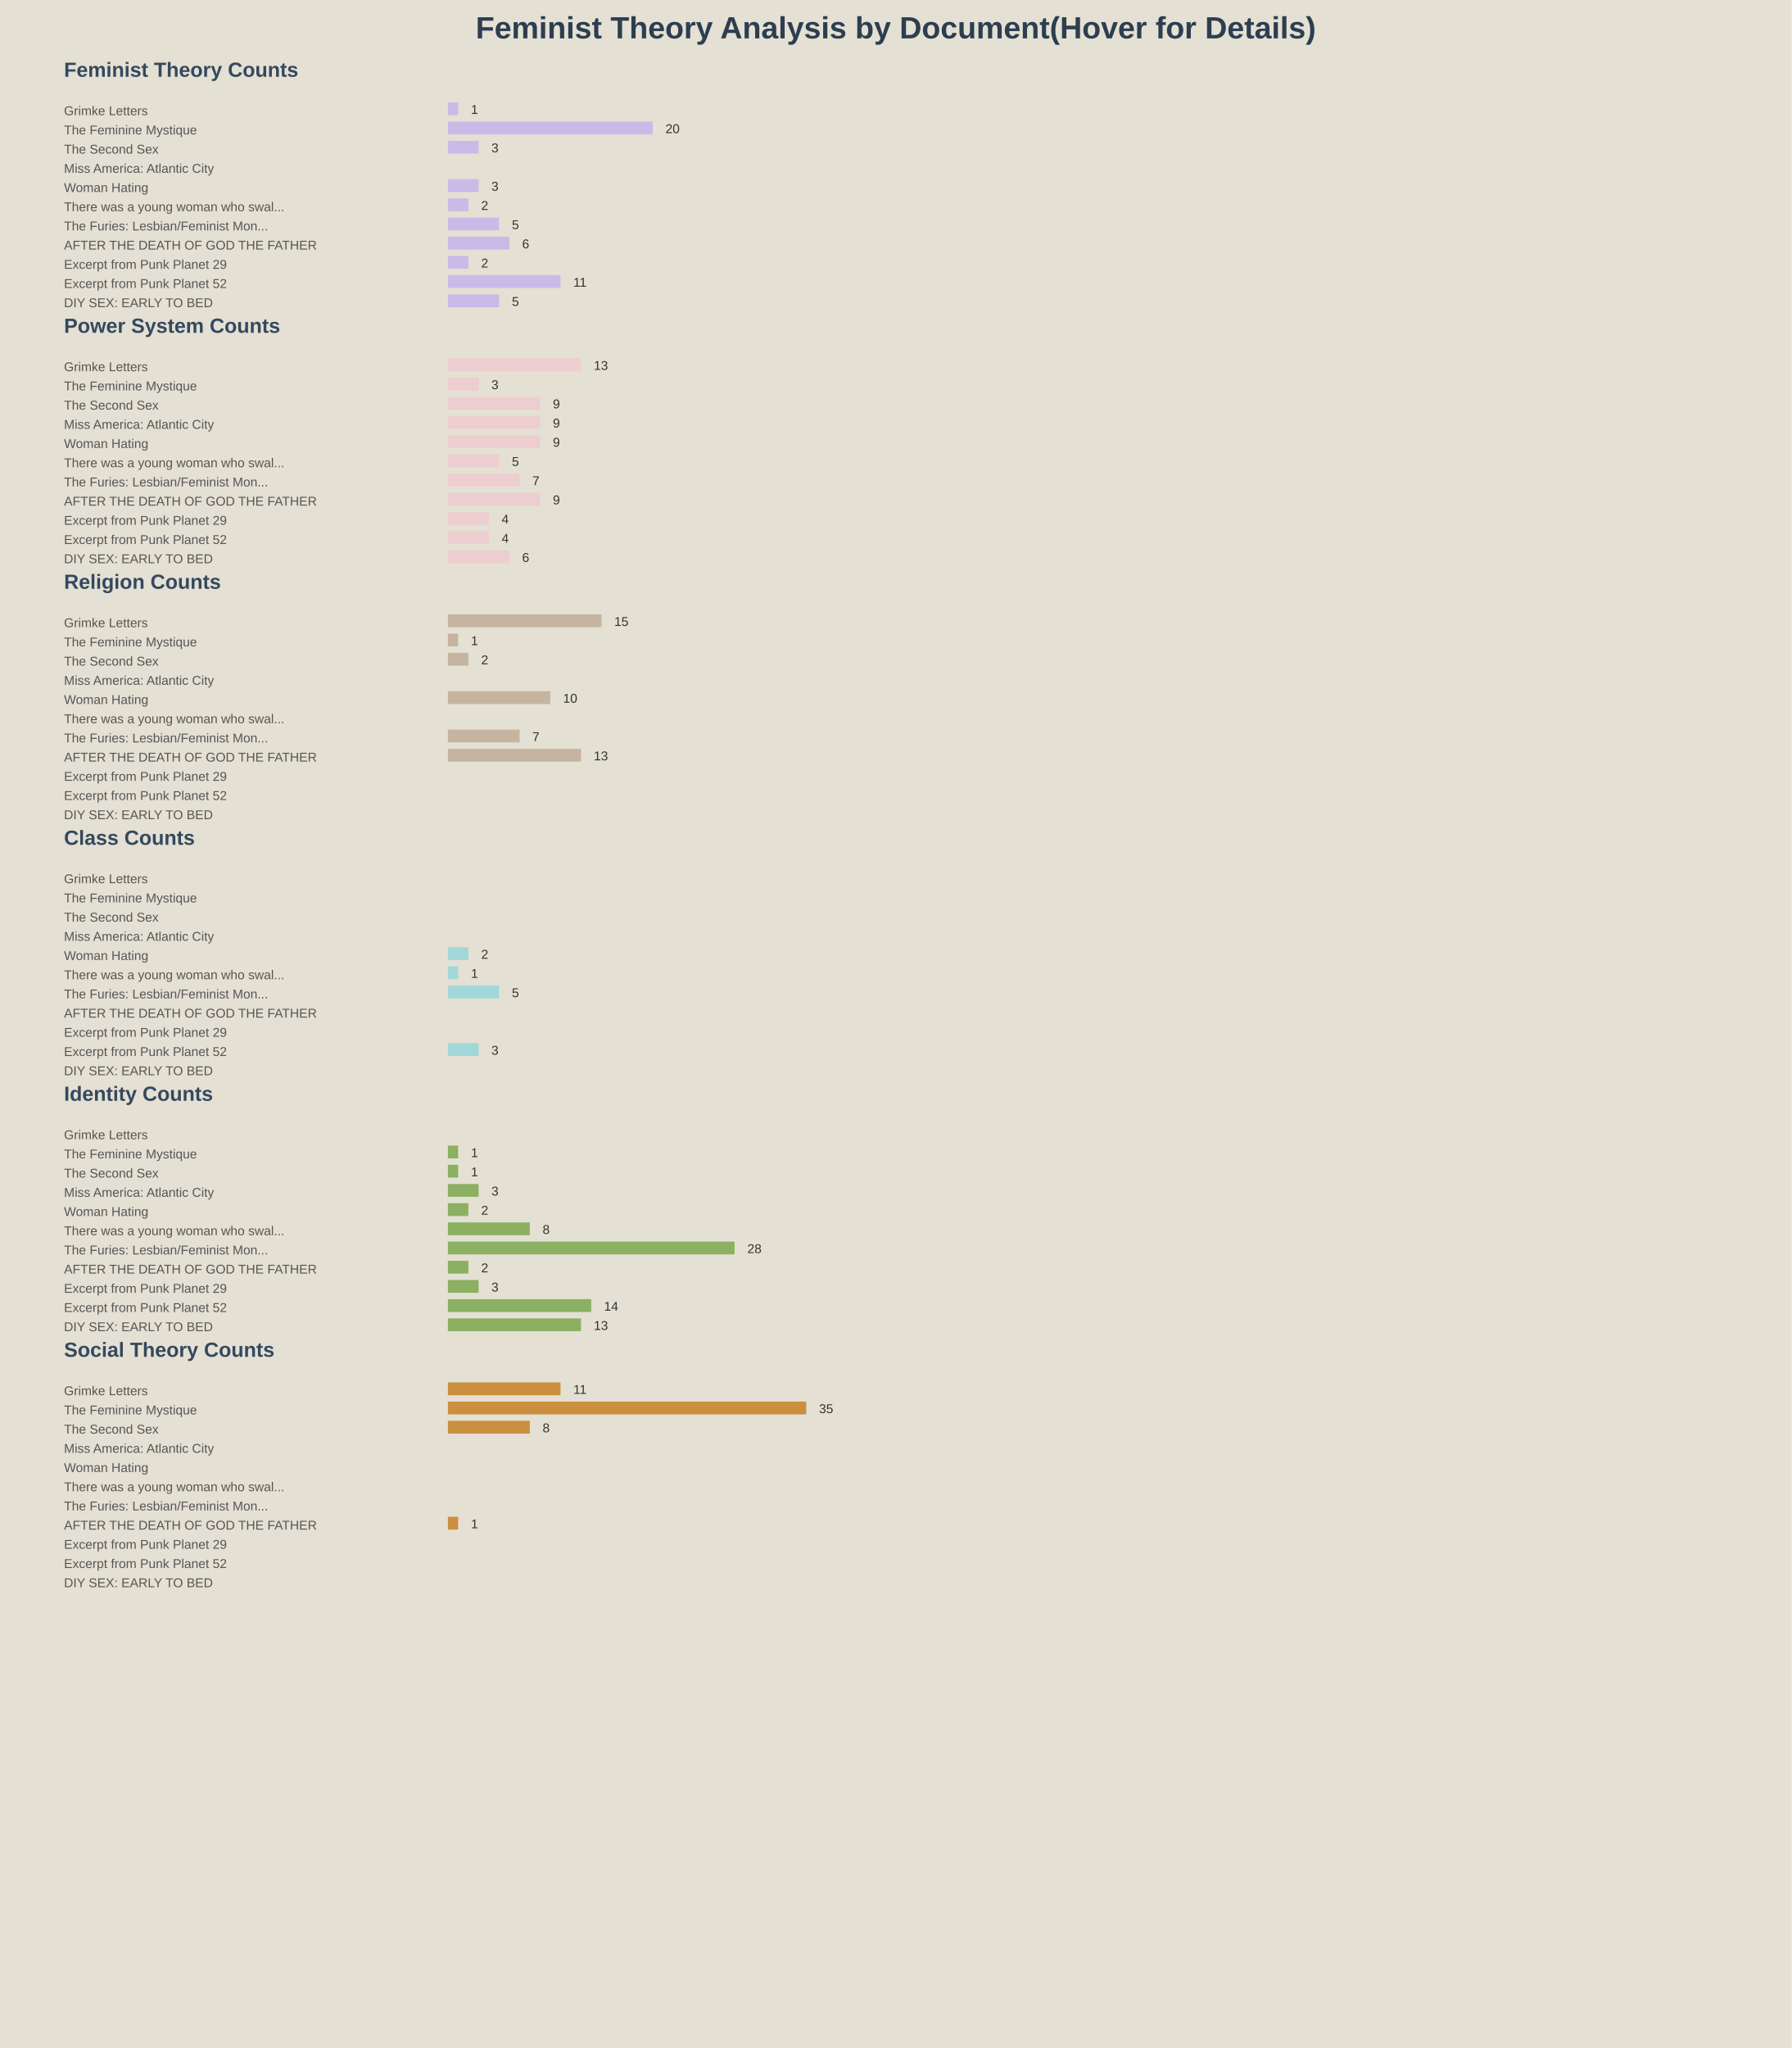
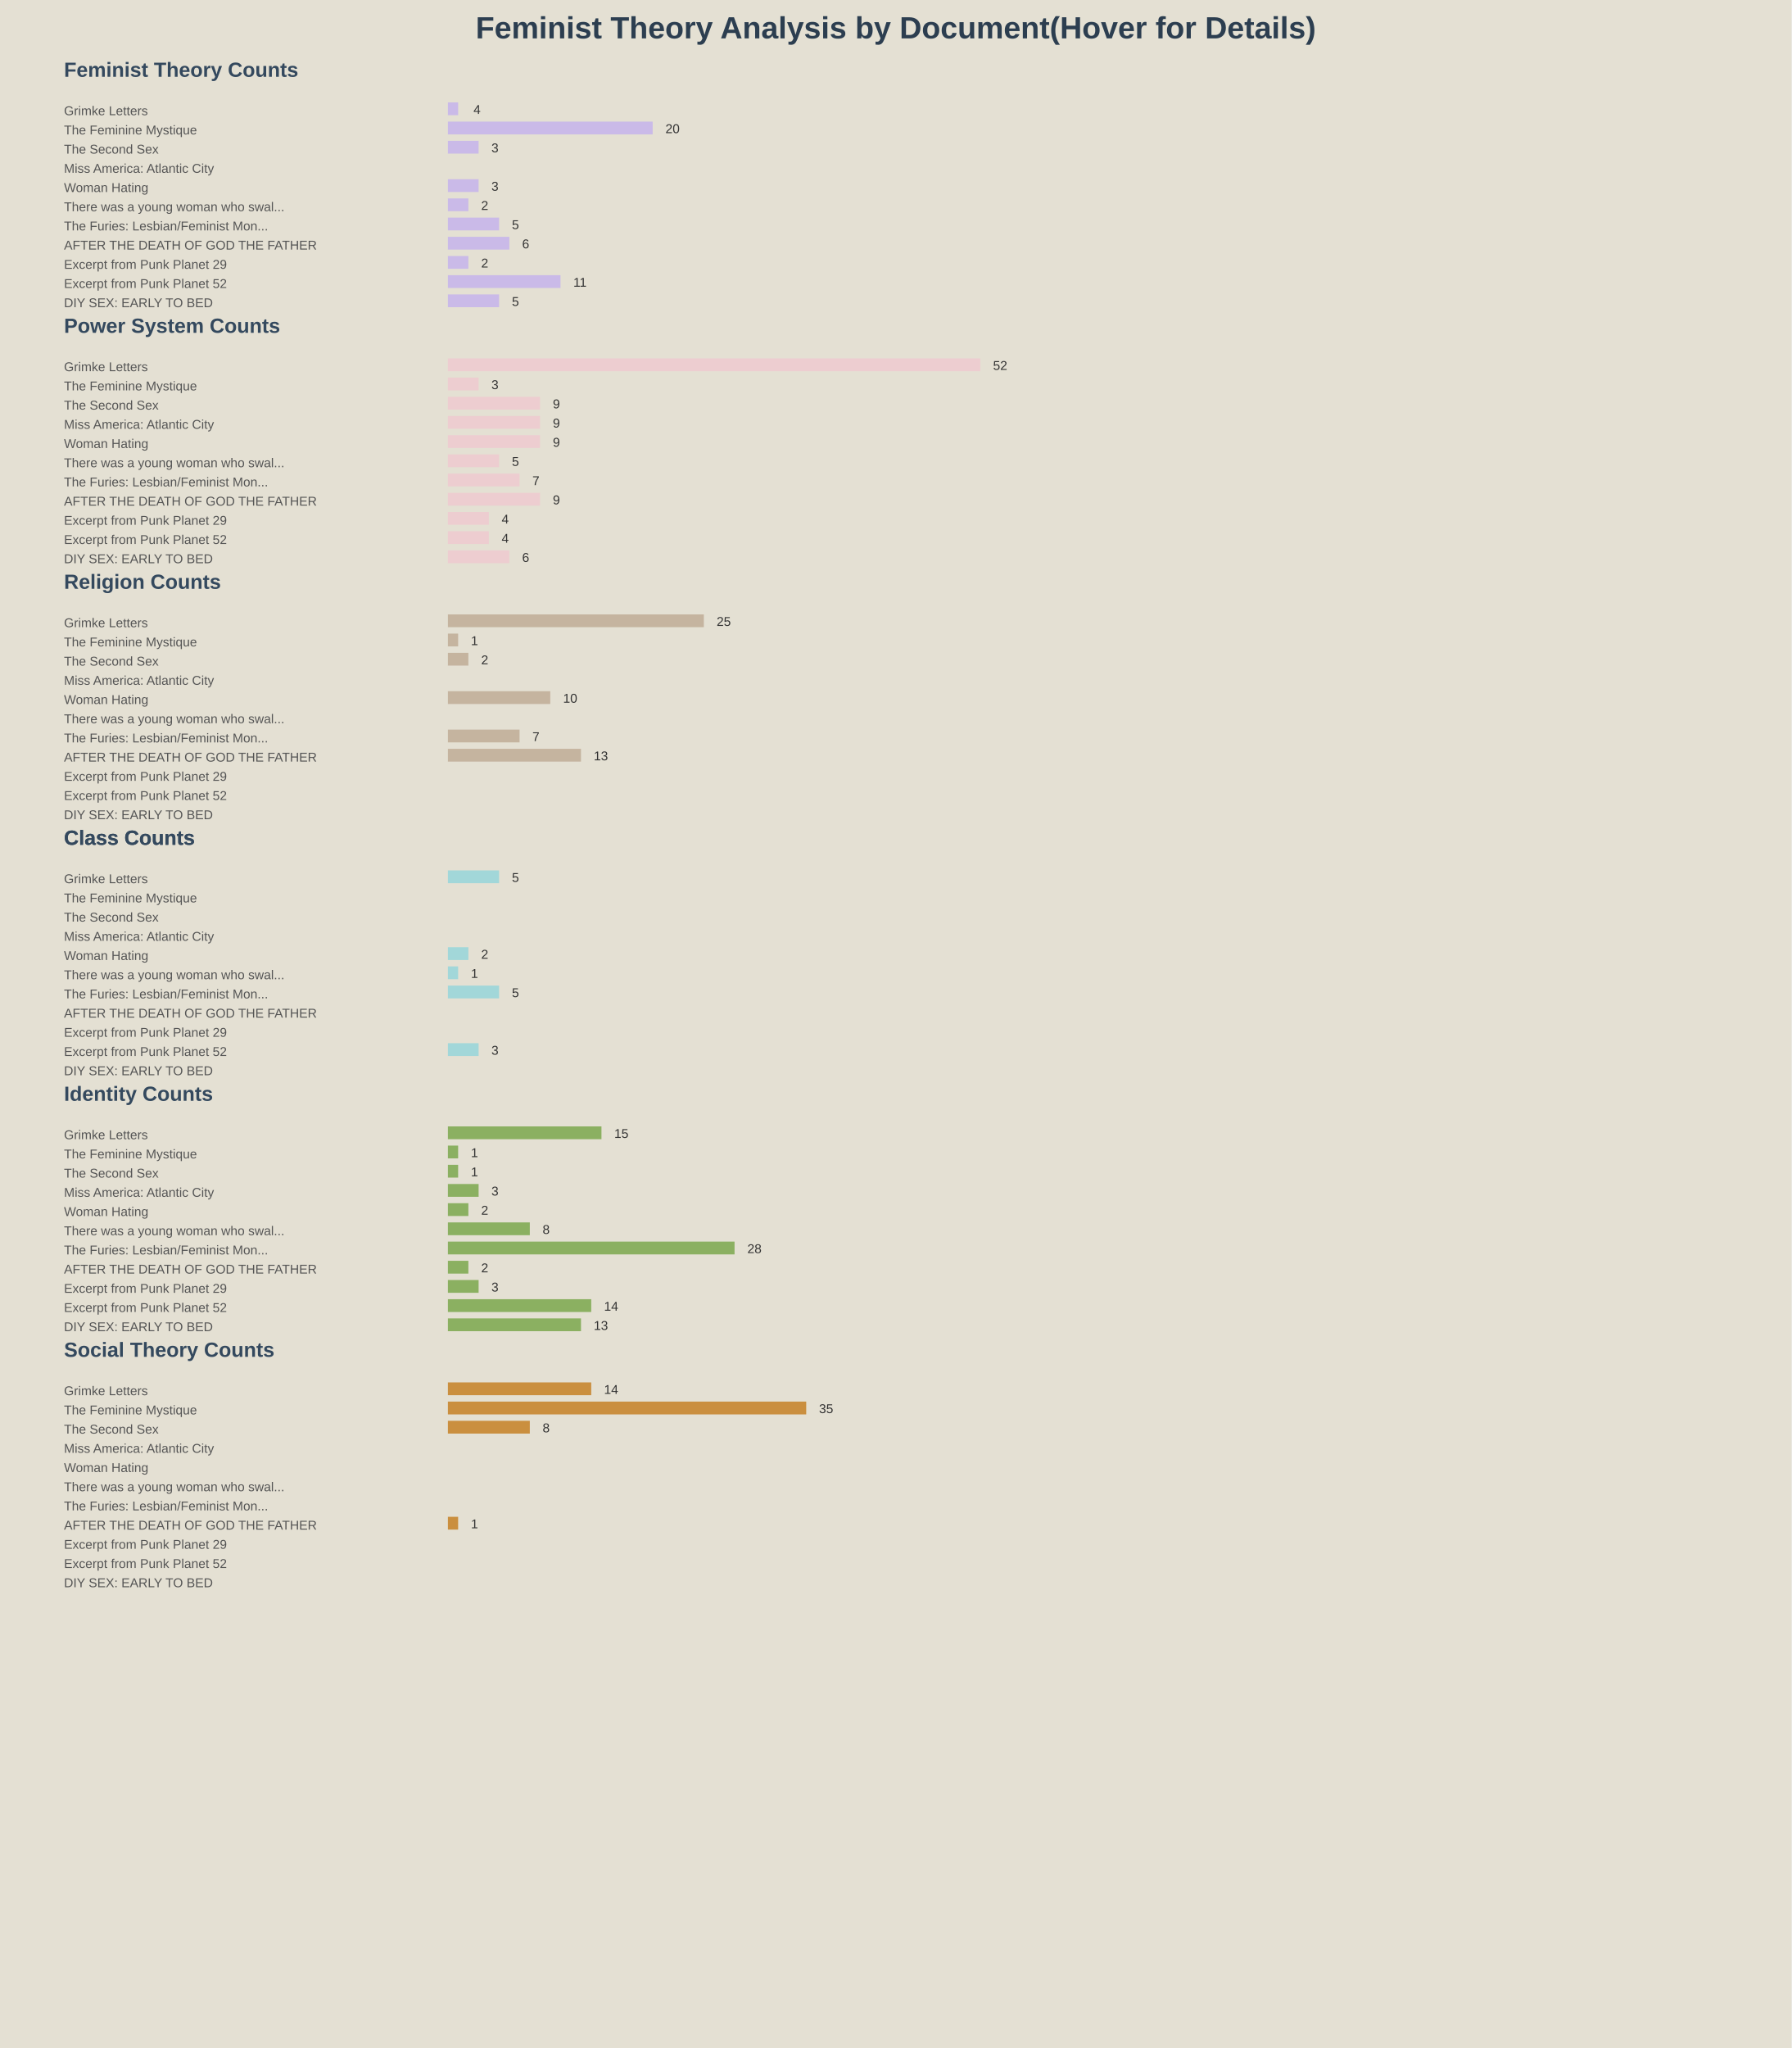
<svg width="1400" height="1600" viewBox="0 0 1400 1600">
  <defs>
    <style type="text/css">
                    
                    .chart-title {
                        font-family: Arial, sans-serif;
                        font-size: 24px;
                        font-weight: bold;
                        fill: #2c3e50;
                        text-anchor: middle;
                    }
                    .section-title {
                        font-family: Arial, sans-serif;
                        font-size: 16px;
                        font-weight: bold;
                        fill: #34495e;
                    }
                    .doc-label {
                        font-family: Arial, sans-serif;
                        font-size: 10px;
                        fill: #555;
                        text-anchor: start;
                    }
                    .value-label {
                        font-family: Arial, sans-serif;
                        font-size: 10px;
                        fill: #333;
                        text-anchor: start;
                    }
                    .bar {
                        stroke: none;
                        opacity: 0.85;
                        cursor: pointer;
                    }
                    .bar:hover {
                        opacity: 1;
                        stroke: #000;
                        stroke-width: 2;
                    }
                    .tooltip {
                        pointer-events: none;
                        opacity: 0;
                    }
                    .tooltip-box {
                        fill: #333;
                        stroke: #000;
                        stroke-width: 1;
                        rx: 5;
                        ry: 5;
                    }
                    .tooltip-text {
                        fill: white;
                        font-family: Arial, sans-serif;
                        font-size: 12px;
                    }
                    
                </style>
  </defs>
  <rect width="1400" height="1600" fill="#e4e0d3" />
  <text x="700" y="30" class="chart-title">Feminist Theory Analysis by Document(Hover for Details)</text>
  <g transform="translate(50, 60)">
    <text x="0" y="0" class="section-title">Feminist Theory Counts</text>
    <text x="0" y="30" class="doc-label">Grimke Letters</text>
    <rect x="300" y="20" width="8" height="10" fill="#C5B4EC" class="bar">
         </rect>
-     <text x="318" y="29" class="value-label">1</text>
+     <text x="320" y="29" class="value-label">4</text>
    <text x="0" y="45" class="doc-label">The Feminine Mystique</text>
    <rect x="300" y="35" width="160" height="10" fill="#C5B4EC" class="bar">
         </rect>
    <text x="470" y="44" class="value-label">20</text>
    <text x="0" y="60" class="doc-label">The Second Sex</text>
    <rect x="300" y="50" width="24" height="10" fill="#C5B4EC" class="bar">
         </rect>
    <text x="334" y="59" class="value-label">3</text>
    <text x="0" y="75" class="doc-label">Miss America: Atlantic City</text>
    <text x="0" y="90" class="doc-label">Woman Hating</text>
    <rect x="300" y="80" width="24" height="10" fill="#C5B4EC" class="bar">
         </rect>
    <text x="334" y="89" class="value-label">3</text>
    <text x="0" y="105" class="doc-label">There was a young woman who swal...</text>
    <rect x="300" y="95" width="16" height="10" fill="#C5B4EC" class="bar">
         </rect>
    <text x="326" y="104" class="value-label">2</text>
    <text x="0" y="120" class="doc-label">The Furies: Lesbian/Feminist Mon...</text>
    <rect x="300" y="110" width="40" height="10" fill="#C5B4EC" class="bar">
         </rect>
    <text x="350" y="119" class="value-label">5</text>
    <text x="0" y="135" class="doc-label">AFTER THE DEATH OF GOD THE FATHER</text>
    <rect x="300" y="125" width="48" height="10" fill="#C5B4EC" class="bar">
         </rect>
    <text x="358" y="134" class="value-label">6</text>
    <text x="0" y="150" class="doc-label">Excerpt from Punk Planet 29</text>
    <rect x="300" y="140" width="16" height="10" fill="#C5B4EC" class="bar">
         </rect>
    <text x="326" y="149" class="value-label">2</text>
    <text x="0" y="165" class="doc-label">Excerpt from Punk Planet 52</text>
    <rect x="300" y="155" width="88" height="10" fill="#C5B4EC" class="bar">
         </rect>
    <text x="398" y="164" class="value-label">11</text>
    <text x="0" y="180" class="doc-label">DIY SEX: EARLY TO BED</text>
    <rect x="300" y="170" width="40" height="10" fill="#C5B4EC" class="bar">
         </rect>
    <text x="350" y="179" class="value-label">5</text>
  </g>
  <g transform="translate(50, 260)">
    <text x="0" y="0" class="section-title">Power System Counts</text>
    <text x="0" y="30" class="doc-label">Grimke Letters</text>
-     <rect x="300" y="20" width="104" height="10" fill="#EFCAD0" class="bar">
-          </rect>
-     <text x="414" y="29" class="value-label">13</text>
+     <rect x="300" y="20" width="416" height="10" fill="#EFCAD0" class="bar">
+          </rect>
+     <text x="726" y="29" class="value-label">52</text>
    <text x="0" y="45" class="doc-label">The Feminine Mystique</text>
    <rect x="300" y="35" width="24" height="10" fill="#EFCAD0" class="bar">
         </rect>
    <text x="334" y="44" class="value-label">3</text>
    <text x="0" y="60" class="doc-label">The Second Sex</text>
    <rect x="300" y="50" width="72" height="10" fill="#EFCAD0" class="bar">
         </rect>
    <text x="382" y="59" class="value-label">9</text>
    <text x="0" y="75" class="doc-label">Miss America: Atlantic City</text>
    <rect x="300" y="65" width="72" height="10" fill="#EFCAD0" class="bar">
         </rect>
    <text x="382" y="74" class="value-label">9</text>
    <text x="0" y="90" class="doc-label">Woman Hating</text>
    <rect x="300" y="80" width="72" height="10" fill="#EFCAD0" class="bar">
         </rect>
    <text x="382" y="89" class="value-label">9</text>
    <text x="0" y="105" class="doc-label">There was a young woman who swal...</text>
    <rect x="300" y="95" width="40" height="10" fill="#EFCAD0" class="bar">
         </rect>
    <text x="350" y="104" class="value-label">5</text>
    <text x="0" y="120" class="doc-label">The Furies: Lesbian/Feminist Mon...</text>
    <rect x="300" y="110" width="56" height="10" fill="#EFCAD0" class="bar">
         </rect>
    <text x="366" y="119" class="value-label">7</text>
    <text x="0" y="135" class="doc-label">AFTER THE DEATH OF GOD THE FATHER</text>
    <rect x="300" y="125" width="72" height="10" fill="#EFCAD0" class="bar">
         </rect>
    <text x="382" y="134" class="value-label">9</text>
    <text x="0" y="150" class="doc-label">Excerpt from Punk Planet 29</text>
    <rect x="300" y="140" width="32" height="10" fill="#EFCAD0" class="bar">
         </rect>
    <text x="342" y="149" class="value-label">4</text>
    <text x="0" y="165" class="doc-label">Excerpt from Punk Planet 52</text>
    <rect x="300" y="155" width="32" height="10" fill="#EFCAD0" class="bar">
         </rect>
    <text x="342" y="164" class="value-label">4</text>
    <text x="0" y="180" class="doc-label">DIY SEX: EARLY TO BED</text>
    <rect x="300" y="170" width="48" height="10" fill="#EFCAD0" class="bar">
         </rect>
    <text x="358" y="179" class="value-label">6</text>
  </g>
  <g transform="translate(50, 460)">
    <text x="0" y="0" class="section-title">Religion Counts</text>
    <text x="0" y="30" class="doc-label">Grimke Letters</text>
-     <rect x="300" y="20" width="120" height="10" fill="#C0AD97" class="bar">
-          </rect>
-     <text x="430" y="29" class="value-label">15</text>
+     <rect x="300" y="20" width="200" height="10" fill="#C0AD97" class="bar">
+          </rect>
+     <text x="510" y="29" class="value-label">25</text>
    <text x="0" y="45" class="doc-label">The Feminine Mystique</text>
    <rect x="300" y="35" width="8" height="10" fill="#C0AD97" class="bar">
         </rect>
    <text x="318" y="44" class="value-label">1</text>
    <text x="0" y="60" class="doc-label">The Second Sex</text>
    <rect x="300" y="50" width="16" height="10" fill="#C0AD97" class="bar">
         </rect>
    <text x="326" y="59" class="value-label">2</text>
    <text x="0" y="75" class="doc-label">Miss America: Atlantic City</text>
    <text x="0" y="90" class="doc-label">Woman Hating</text>
    <rect x="300" y="80" width="80" height="10" fill="#C0AD97" class="bar">
         </rect>
    <text x="390" y="89" class="value-label">10</text>
    <text x="0" y="105" class="doc-label">There was a young woman who swal...</text>
    <text x="0" y="120" class="doc-label">The Furies: Lesbian/Feminist Mon...</text>
    <rect x="300" y="110" width="56" height="10" fill="#C0AD97" class="bar">
         </rect>
    <text x="366" y="119" class="value-label">7</text>
    <text x="0" y="135" class="doc-label">AFTER THE DEATH OF GOD THE FATHER</text>
    <rect x="300" y="125" width="104" height="10" fill="#C0AD97" class="bar">
         </rect>
    <text x="414" y="134" class="value-label">13</text>
    <text x="0" y="150" class="doc-label">Excerpt from Punk Planet 29</text>
    <text x="0" y="165" class="doc-label">Excerpt from Punk Planet 52</text>
    <text x="0" y="180" class="doc-label">DIY SEX: EARLY TO BED</text>
  </g>
  <g transform="translate(50, 660)">
    <text x="0" y="0" class="section-title">Class Counts</text>
    <text x="0" y="30" class="doc-label">Grimke Letters</text>
+     <rect x="300" y="20" width="40" height="10" fill="#96D6DA" class="bar">
+          </rect>
+     <text x="350" y="29" class="value-label">5</text>
+     <text x="0" y="0" class="section-title">Class Counts</text>
    <text x="0" y="45" class="doc-label">The Feminine Mystique</text>
    <text x="0" y="60" class="doc-label">The Second Sex</text>
    <text x="0" y="75" class="doc-label">Miss America: Atlantic City</text>
    <text x="0" y="90" class="doc-label">Woman Hating</text>
    <rect x="300" y="80" width="16" height="10" fill="#96D6DA" class="bar">
         </rect>
    <text x="326" y="89" class="value-label">2</text>
    <text x="0" y="105" class="doc-label">There was a young woman who swal...</text>
    <rect x="300" y="95" width="8" height="10" fill="#96D6DA" class="bar">
         </rect>
    <text x="318" y="104" class="value-label">1</text>
    <text x="0" y="120" class="doc-label">The Furies: Lesbian/Feminist Mon...</text>
    <rect x="300" y="110" width="40" height="10" fill="#96D6DA" class="bar">
         </rect>
    <text x="350" y="119" class="value-label">5</text>
    <text x="0" y="135" class="doc-label">AFTER THE DEATH OF GOD THE FATHER</text>
    <text x="0" y="150" class="doc-label">Excerpt from Punk Planet 29</text>
    <text x="0" y="165" class="doc-label">Excerpt from Punk Planet 52</text>
    <rect x="300" y="155" width="24" height="10" fill="#96D6DA" class="bar">
         </rect>
    <text x="334" y="164" class="value-label">3</text>
    <text x="0" y="180" class="doc-label">DIY SEX: EARLY TO BED</text>
  </g>
  <g transform="translate(50, 860)">
    <text x="0" y="0" class="section-title">Identity Counts</text>
    <text x="0" y="30" class="doc-label">Grimke Letters</text>
+     <rect x="300" y="20" width="120" height="10" fill="#7BA84D" class="bar">
+          </rect>
+     <text x="430" y="29" class="value-label">15</text>
    <text x="0" y="45" class="doc-label">The Feminine Mystique</text>
    <rect x="300" y="35" width="8" height="10" fill="#7BA84D" class="bar">
         </rect>
    <text x="318" y="44" class="value-label">1</text>
    <text x="0" y="60" class="doc-label">The Second Sex</text>
    <rect x="300" y="50" width="8" height="10" fill="#7BA84D" class="bar">
         </rect>
    <text x="318" y="59" class="value-label">1</text>
    <text x="0" y="75" class="doc-label">Miss America: Atlantic City</text>
    <rect x="300" y="65" width="24" height="10" fill="#7BA84D" class="bar">
         </rect>
    <text x="334" y="74" class="value-label">3</text>
    <text x="0" y="90" class="doc-label">Woman Hating</text>
    <rect x="300" y="80" width="16" height="10" fill="#7BA84D" class="bar">
         </rect>
    <text x="326" y="89" class="value-label">2</text>
    <text x="0" y="105" class="doc-label">There was a young woman who swal...</text>
    <rect x="300" y="95" width="64" height="10" fill="#7BA84D" class="bar">
         </rect>
    <text x="374" y="104" class="value-label">8</text>
    <text x="0" y="120" class="doc-label">The Furies: Lesbian/Feminist Mon...</text>
    <rect x="300" y="110" width="224" height="10" fill="#7BA84D" class="bar">
         </rect>
    <text x="534" y="119" class="value-label">28</text>
    <text x="0" y="135" class="doc-label">AFTER THE DEATH OF GOD THE FATHER</text>
    <rect x="300" y="125" width="16" height="10" fill="#7BA84D" class="bar">
         </rect>
    <text x="326" y="134" class="value-label">2</text>
    <text x="0" y="150" class="doc-label">Excerpt from Punk Planet 29</text>
    <rect x="300" y="140" width="24" height="10" fill="#7BA84D" class="bar">
         </rect>
    <text x="334" y="149" class="value-label">3</text>
    <text x="0" y="165" class="doc-label">Excerpt from Punk Planet 52</text>
    <rect x="300" y="155" width="112" height="10" fill="#7BA84D" class="bar">
         </rect>
    <text x="422" y="164" class="value-label">14</text>
    <text x="0" y="180" class="doc-label">DIY SEX: EARLY TO BED</text>
    <rect x="300" y="170" width="104" height="10" fill="#7BA84D" class="bar">
         </rect>
    <text x="414" y="179" class="value-label">13</text>
  </g>
  <g transform="translate(50, 1060)">
    <text x="0" y="0" class="section-title">Social Theory Counts</text>
    <text x="0" y="30" class="doc-label">Grimke Letters</text>
-     <rect x="300" y="20" width="88" height="10" fill="#C68126" class="bar">
-          </rect>
-     <text x="398" y="29" class="value-label">11</text>
+     <rect x="300" y="20" width="112" height="10" fill="#C68126" class="bar">
+          </rect>
+     <text x="422" y="29" class="value-label">14</text>
    <text x="0" y="45" class="doc-label">The Feminine Mystique</text>
    <rect x="300" y="35" width="280" height="10" fill="#C68126" class="bar">
         </rect>
    <text x="590" y="44" class="value-label">35</text>
    <text x="0" y="60" class="doc-label">The Second Sex</text>
    <rect x="300" y="50" width="64" height="10" fill="#C68126" class="bar">
         </rect>
    <text x="374" y="59" class="value-label">8</text>
    <text x="0" y="75" class="doc-label">Miss America: Atlantic City</text>
    <text x="0" y="90" class="doc-label">Woman Hating</text>
    <text x="0" y="105" class="doc-label">There was a young woman who swal...</text>
    <text x="0" y="120" class="doc-label">The Furies: Lesbian/Feminist Mon...</text>
    <text x="0" y="135" class="doc-label">AFTER THE DEATH OF GOD THE FATHER</text>
    <rect x="300" y="125" width="8" height="10" fill="#C68126" class="bar">
         </rect>
    <text x="318" y="134" class="value-label">1</text>
    <text x="0" y="150" class="doc-label">Excerpt from Punk Planet 29</text>
    <text x="0" y="165" class="doc-label">Excerpt from Punk Planet 52</text>
    <text x="0" y="180" class="doc-label">DIY SEX: EARLY TO BED</text>
  </g>
  <g id="tooltip" class="tooltip">
    <rect id="tooltip-box" class="tooltip-box" x="0" y="0" width="250" height="60" />
    <text id="tooltip-doc" class="tooltip-text" x="10" y="20" font-weight="bold" />
    <text id="tooltip-category" class="tooltip-text" x="10" y="40" />
    <text id="tooltip-total" class="tooltip-text" x="10" y="55" />
  </g>
</svg>
